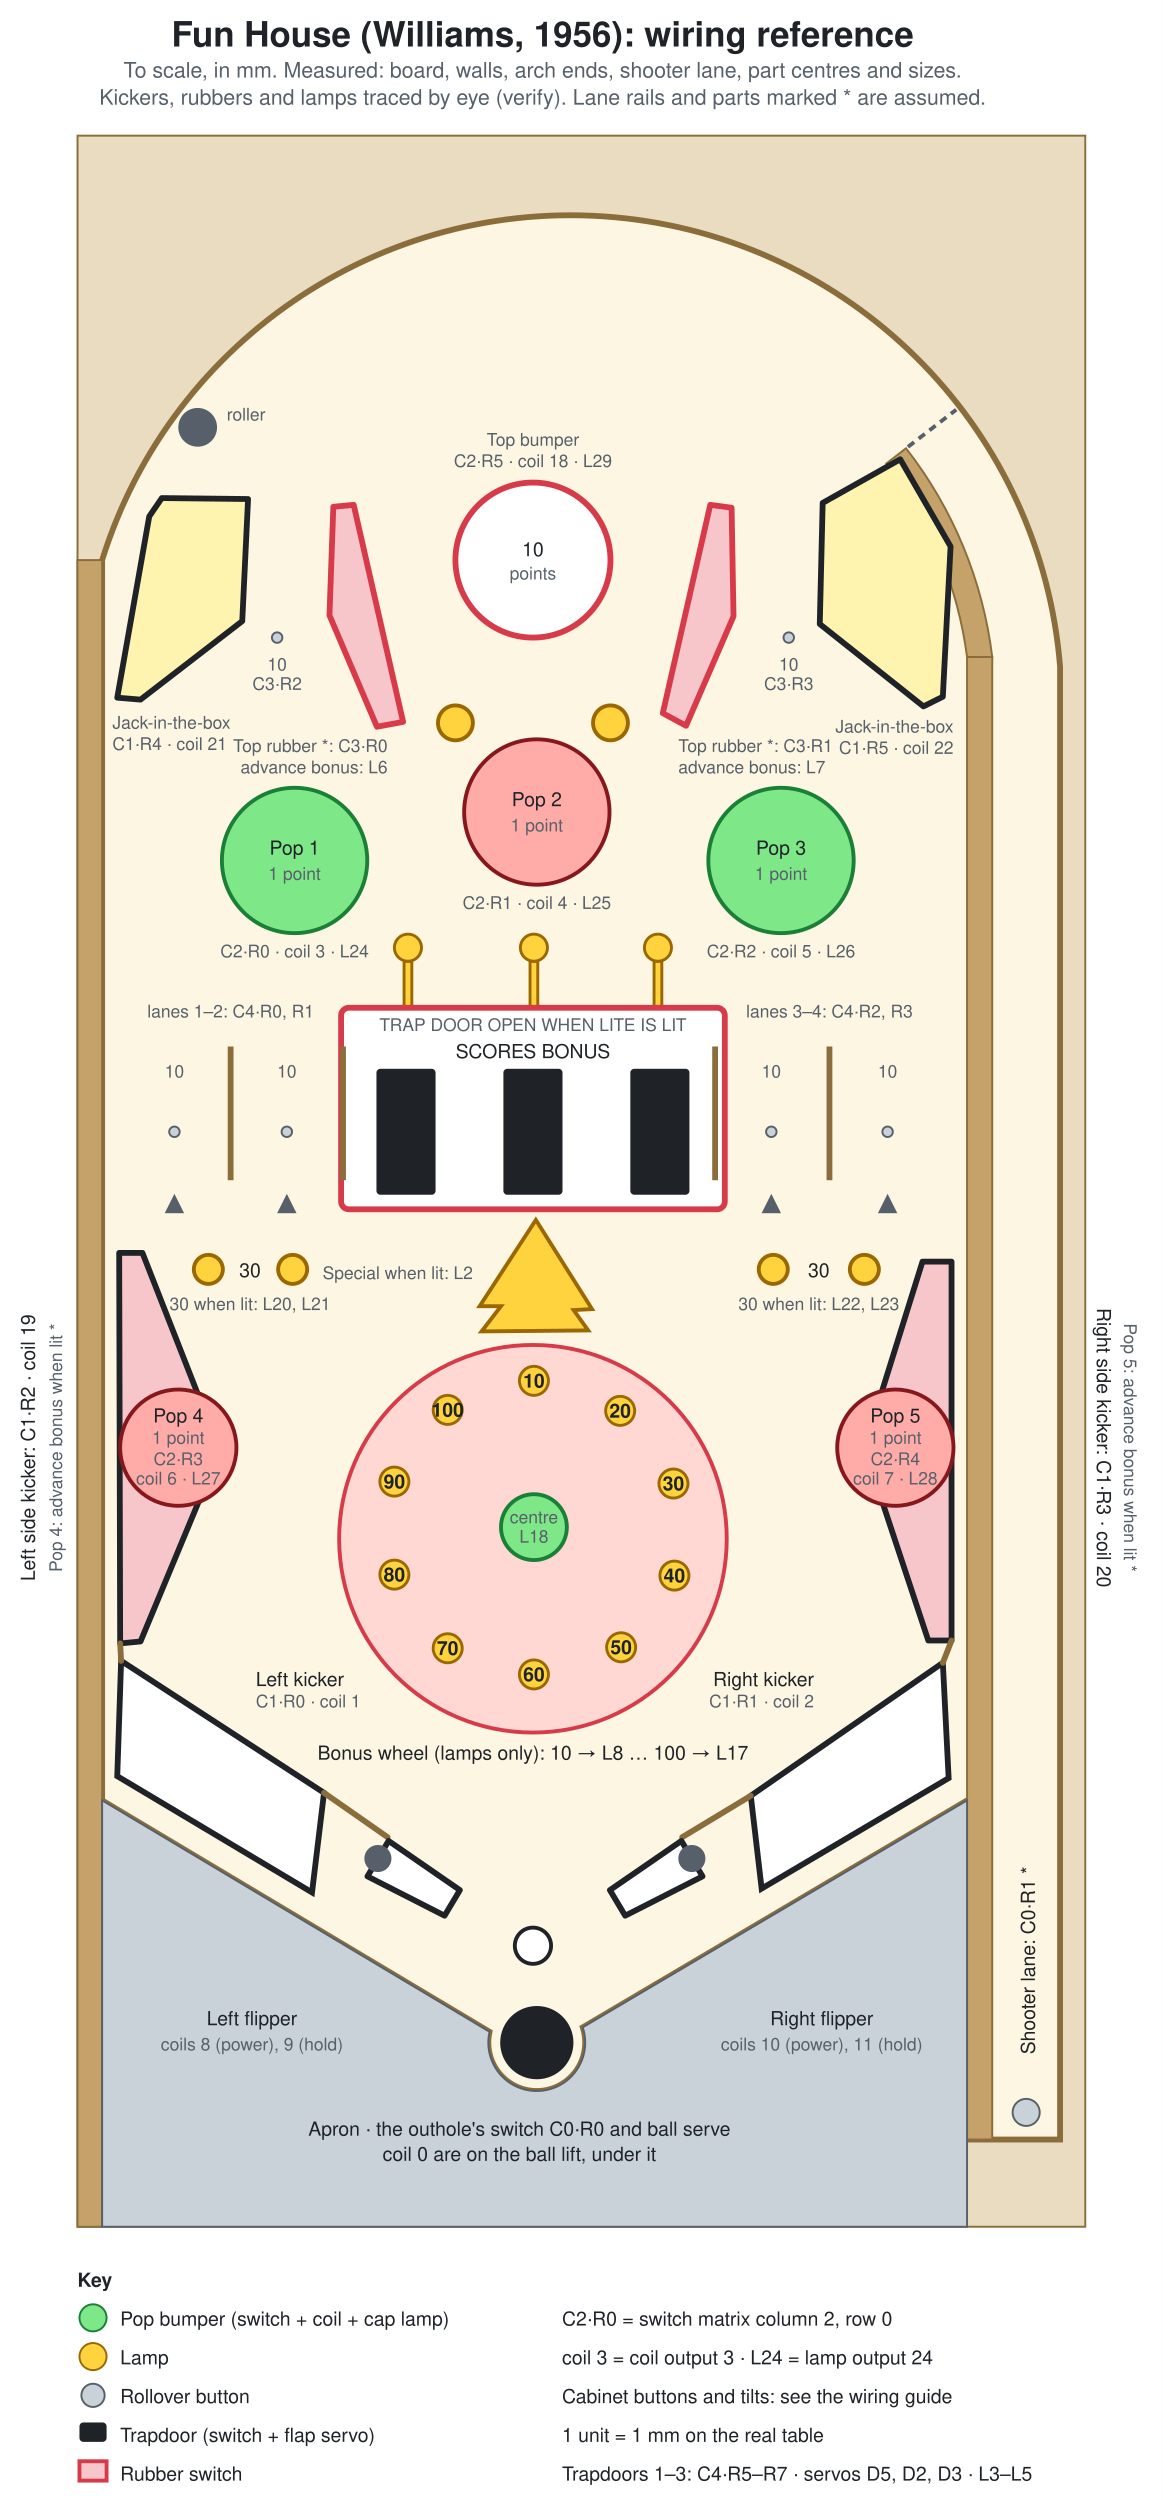
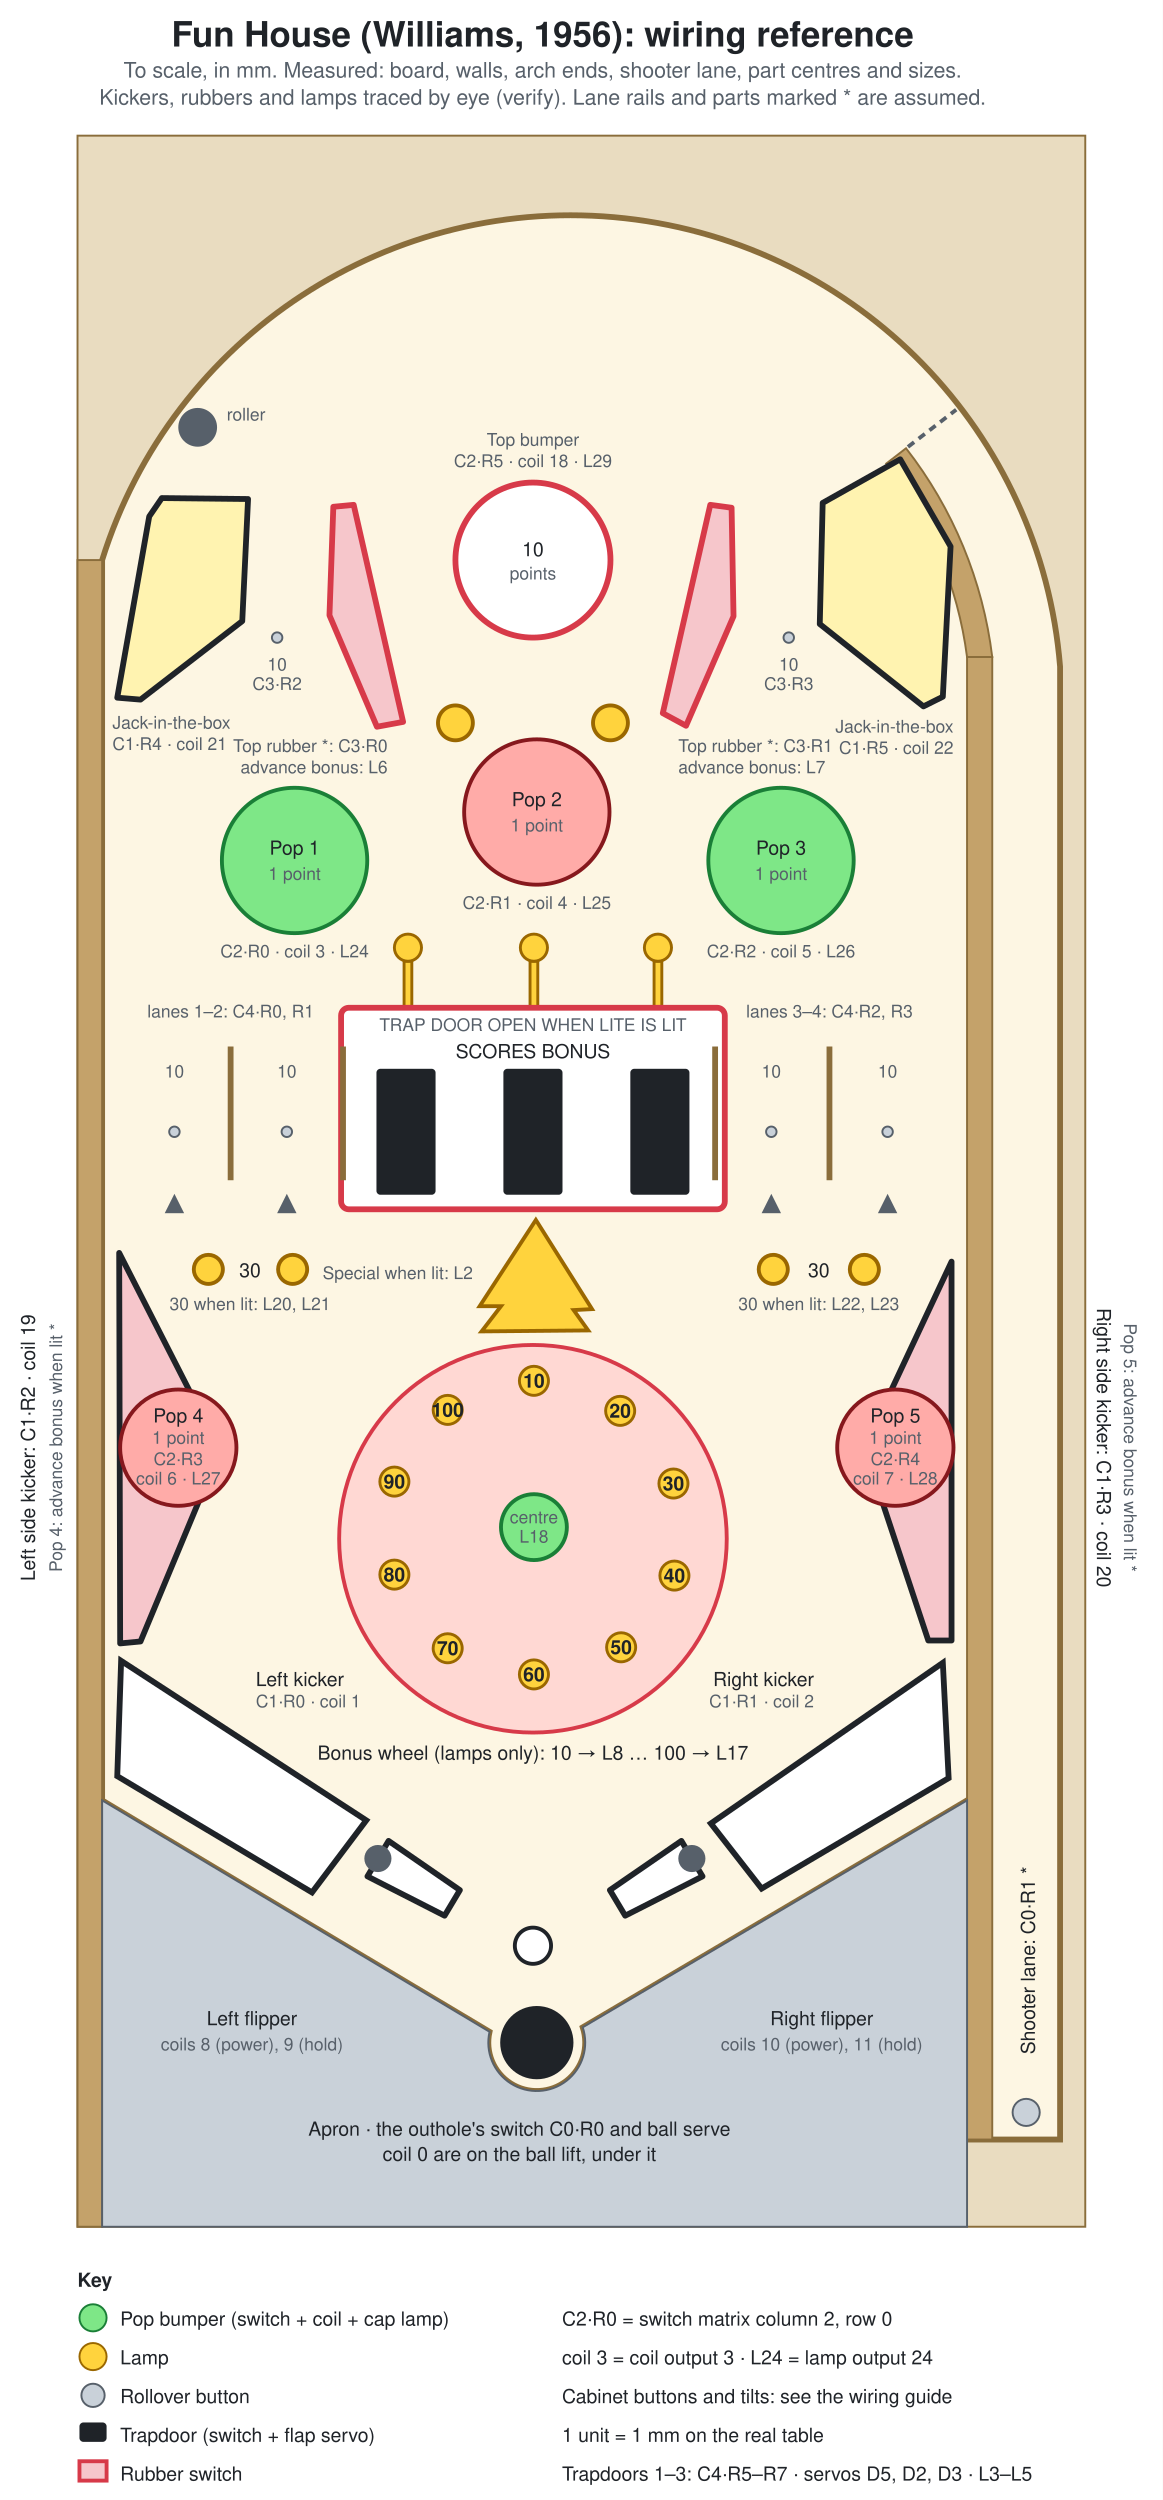
<svg xmlns="http://www.w3.org/2000/svg" viewBox="-40 -70 600 1290" width="600" height="1290" font-family="Helvetica, Arial, sans-serif">
  <style>
    .label { font-size: 10px; fill: #1f2328; }
    .tag { font-size: 9px; fill: #57606a; }
    .title { font-size: 18px; font-weight: bold; fill: #1f2328; }
    .sub { font-size: 11px; fill: #57606a; }
    .wheel { font-size: 10px; font-weight: bold; fill: #1f2328; text-anchor: middle; }
    .mid { text-anchor: middle; }
    .end { text-anchor: end; }
  </style>
  <rect x="-40" y="-70" width="600" height="1290" fill="#ffffff" />
  <text x="240" y="-46" class="title mid">Fun House (Williams, 1956): wiring reference</text>
  <text x="240" y="-30" class="sub mid">To scale, in mm. Measured: board, walls, arch ends, shooter lane, part centres and sizes.</text>
  <text x="240" y="-16" class="sub mid">Kickers, rubbers and lamps traced by eye (verify). Lane rails and parts marked * are assumed.</text>
  <rect x="0" y="0" width="520" height="1079" fill="#e9dcc0" stroke="#8a6d3b" stroke-width="1" data-board="" />
  <path d="M 12.7 859 L 12.7 219 A 253.3 253.3 0 0 1 507 274 L 507 1034 L 459 1034 L 459 859 L 260.7 976.1 A 25 25 0 1 1 212.6 978.4 Z" fill="#fdf6e3" stroke="#8a6d3b" stroke-width="3" data-wall="" />
  <rect x="0" y="219" width="12.7" height="860" fill="#c4a26a" stroke="#8a6d3b" stroke-width="1" />
  <rect x="459" y="269" width="13" height="765" fill="#c4a26a" stroke="#8a6d3b" stroke-width="1" data-wall="" />
  <path d="M 472 269 A 218.3 218.3 0 0 0 427.5 161.3 L 417.3 169.2 A 205.4 205.4 0 0 1 459 269 Z" fill="#c4a26a" stroke="#8a6d3b" stroke-width="1" data-wall="" />
  <line x1="428.5" y1="160.6" x2="453.4" y2="141.4" stroke="#57606a" stroke-width="2" stroke-dasharray="4 3" data-gate="" />
  <circle cx="489.5" cy="1020" r="7" fill="#c9d1d9" stroke="#57606a" data-switch="C0R1" />
  <text x="494" y="990" class="label" transform="rotate(-90 494 990)">Shooter lane: C0·R1 *</text>
  <circle cx="62" cy="150.5" r="10" fill="#57606a" data-wall="" />
  <text x="77" y="147" class="tag">roller</text>
  <g fill="#fff3b0" stroke="#1f2328" stroke-width="3" stroke-linejoin="round">
    <polygon points="43.5,187 88,187.5 85,250.5 32.5,291 20.5,290 37,196.5" data-switch="C1R4" data-coil="21" />
    <polygon points="424.5,167 384.5,189.5 383,252 436.5,294.5 446.5,289.5 450.5,212" data-switch="C1R5" data-coil="22" />
  </g>
  <text x="18" y="306" class="tag">Jack-in-the-box</text>
  <text x="18" y="317" class="tag">C1·R4 · coil 21</text>
  <text x="452" y="308" class="tag end">Jack-in-the-box</text>
  <text x="452" y="319" class="tag end">C1·R5 · coil 22</text>
  <g fill="#f6c6cb" stroke="#d73a49" stroke-width="3" stroke-linejoin="round">
    <polygon points="132,191.5 142.5,190.5 168,302.5 154.5,305 130,247.5" data-switch="C3R0" />
    <polygon points="337.5,192 326.5,190.5 302,298 314,304.5 338.5,248" data-switch="C3R1" />
  </g>
  <g fill="#ffd33d" stroke="#9a6700" stroke-width="2">
    <circle cx="195" cy="303" r="9" data-lamp="6" />
    <circle cx="275" cy="303" r="9" data-lamp="7" />
  </g>
  <text x="160" y="318" class="tag end">Top rubber *: C3·R0</text>
  <text x="160" y="329" class="tag end">advance bonus: L6</text>
  <text x="310" y="318" class="tag">Top rubber *: C3·R1</text>
  <text x="310" y="329" class="tag">advance bonus: L7</text>
  <g fill="#c9d1d9" stroke="#57606a">
    <circle cx="103" cy="259" r="2.7" data-switch="C3R2" />
    <circle cx="367" cy="259" r="2.7" data-switch="C3R3" />
  </g>
  <text x="103" y="276" class="tag mid">10</text>
  <text x="367" y="276" class="tag mid">10</text>
  <text x="103" y="286" class="tag mid">C3·R2</text>
  <text x="367" y="286" class="tag mid">C3·R3</text>
  <circle cx="235" cy="219" r="40" fill="#ffffff" stroke="#d73a49" stroke-width="3" data-switch="C2R5" data-coil="18" data-lamp="29" data-measured="Top bumper centre" />
  <text x="235" y="217" class="label mid">10</text>
  <text x="235" y="229" class="tag mid">points</text>
  <text x="235" y="160" class="tag mid">Top bumper</text>
  <text x="235" y="171" class="tag mid">C2·R5 · coil 18 · L29</text>
  <g fill="#7ee787" stroke="#1a7f37" stroke-width="2">
    <circle cx="112" cy="374" r="37.5" data-switch="C2R0" data-coil="3" data-lamp="24" data-measured="Pop 1 centre (upper left)" />
    <circle cx="363" cy="374" r="37.5" data-switch="C2R2" data-coil="5" data-lamp="26" data-measured="Pop 3 centre (upper right)" />
  </g>
  <circle cx="237" cy="349" r="37.5" fill="#ffaba8" stroke="#86181d" stroke-width="2" data-switch="C2R1" data-coil="4" data-lamp="25" data-measured="Pop 2 centre (upper middle)" />
  <text x="112" y="371" class="label mid">Pop 1</text>
  <text x="112" y="384" class="tag mid">1 point</text>
  <text x="237" y="346" class="label mid">Pop 2</text>
  <text x="237" y="359" class="tag mid">1 point</text>
  <text x="363" y="371" class="label mid">Pop 3</text>
  <text x="363" y="384" class="tag mid">1 point</text>
  <text x="112" y="424" class="tag mid">C2·R0 · coil 3 · L24</text>
  <text x="363" y="424" class="tag mid">C2·R2 · coil 5 · L26</text>
  <text x="237" y="399" class="tag mid">C2·R1 · coil 4 · L25</text>
  <g fill="#ffd33d" stroke="#9a6700" stroke-width="1.5">
    <rect x="168.5" y="426" width="4" height="24" />
    <rect x="233.5" y="426" width="4" height="24" />
    <rect x="297.5" y="426" width="4" height="24" />
    <circle cx="170.5" cy="419" r="7" data-lamp="3" />
    <circle cx="235.5" cy="419" r="7" data-lamp="4" />
    <circle cx="299.5" cy="419" r="7" data-lamp="5" />
  </g>
  <rect x="136" y="450" width="198" height="104" rx="4" fill="#ffffff" stroke="#d73a49" stroke-width="3" />
  <text x="235" y="462" class="tag mid">TRAP DOOR OPEN WHEN LITE IS LIT</text>
  <g fill="#1f2328">
    <rect x="154.25" y="481.5" width="30.5" height="65" rx="2" data-switch="C4R5" data-trapdoor="0" data-measured="Left trapdoor hole centre" />
    <rect x="219.75" y="481.5" width="30.5" height="65" rx="2" data-switch="C4R6" data-trapdoor="1" data-measured="Middle trapdoor hole centre" />
    <rect x="285.25" y="481.5" width="30.5" height="65" rx="2" data-switch="C4R7" data-trapdoor="2" data-measured="Right trapdoor hole centre" />
  </g>
  <text x="235" y="476" class="label mid">SCORES BONUS</text>
  <g stroke="#8a6d3b" stroke-width="3">
    <line x1="79" y1="470" x2="79" y2="539" data-wall="" />
    <line x1="137" y1="470" x2="137" y2="539" data-wall="" />
    <line x1="329" y1="470" x2="329" y2="539" data-wall="" />
    <line x1="388" y1="470" x2="388" y2="539" data-wall="" />
  </g>
  <g class="tag mid">
    <text x="50" y="486">10</text>
    <text x="108" y="486">10</text>
    <text x="358" y="486">10</text>
    <text x="418" y="486">10</text>
  </g>
  <g fill="#c9d1d9" stroke="#57606a">
    <circle cx="50" cy="514" r="2.7" data-switch="C4R0" data-measured="Lane 1 rollover (far left)" />
    <circle cx="108" cy="514" r="2.7" data-switch="C4R1" data-measured="Lane 2 rollover" />
    <circle cx="358" cy="514" r="2.7" data-switch="C4R2" data-measured="Lane 3 rollover" />
    <circle cx="418" cy="514" r="2.7" data-switch="C4R3" data-measured="Lane 4 rollover (far right)" />
  </g>
  <text x="79" y="455" class="tag mid">lanes 1–2: C4·R0, R1</text>
  <text x="388" y="455" class="tag mid">lanes 3–4: C4·R2, R3</text>
  <g fill="#57606a">
    <polygon points="50,546 45,556 55,556" />
    <polygon points="108,546 103,556 113,556" />
    <polygon points="358,546 353,556 363,556" />
    <polygon points="418,546 413,556 423,556" />
  </g>
  <g fill="#ffd33d" stroke="#9a6700" stroke-width="2">
    <circle cx="67.5" cy="585" r="7.5" data-lamp="20" />
    <circle cx="111" cy="585" r="7.5" data-lamp="21" />
    <circle cx="359" cy="585" r="7.5" data-lamp="22" />
    <circle cx="406" cy="585" r="7.5" data-lamp="23" />
  </g>
  <text x="89" y="589" class="label mid">30</text>
  <text x="382.5" y="589" class="label mid">30</text>
  <text x="89" y="606" class="tag mid">30 when lit: L20, L21</text>
  <text x="382.5" y="606" class="tag mid">30 when lit: L22, L23</text>
  <polygon points="236.5,559.5 265.5,605.5 256,606 263.5,616.5 208.5,617 218.5,604 207.5,604" fill="#ffd33d" stroke="#9a6700" stroke-width="2" data-lamp="2" />
  <text x="204" y="590" class="tag end">Special when lit: L2</text>
  <g fill="#f6c6cb" stroke="#1f2328" stroke-width="3" stroke-linejoin="round">
-     <polygon points="21.5,576.5 33.5,576.5 73.5,678.5 32.5,777 22,778" data-switch="C1R2" data-coil="19" />
-     <polygon points="451,581 436,581 406,677 439,776.5 451,776.5" data-switch="C1R3" data-coil="20" />
+     <polygon points="21.5,576.5 73.5,678.5 32.5,777 22,778" data-switch="C1R2" data-coil="19" />
+     <polygon points="451,581 406,677 439,776.5 451,776.5" data-switch="C1R3" data-coil="20" />
  </g>
  <text x="-22" y="677" class="label mid" transform="rotate(-90 -22 677)">Left side kicker: C1·R2 · coil 19</text>
  <text x="-8" y="677" class="tag mid" transform="rotate(-90 -8 677)">Pop 4: advance bonus when lit *</text>
  <text x="526" y="677" class="label mid" transform="rotate(90 526 677)">Right side kicker: C1·R3 · coil 20</text>
  <text x="540" y="677" class="tag mid" transform="rotate(90 540 677)">Pop 5: advance bonus when lit *</text>
  <g fill="#ffaba8" stroke="#86181d" stroke-width="2">
    <circle cx="52" cy="677" r="30" data-switch="C2R3" data-coil="6" data-lamp="27" data-measured="Pop 4 centre (lower left)" />
    <circle cx="422" cy="677" r="30" data-switch="C2R4" data-coil="7" data-lamp="28" data-measured="Pop 5 centre (lower right)" />
  </g>
  <text x="52" y="664" class="label mid">Pop 4</text>
  <text x="52" y="675" class="tag mid">1 point</text>
  <text x="52" y="686" class="tag mid">C2·R3</text>
  <text x="52" y="696" class="tag mid">coil 6 · L27</text>
  <text x="422" y="664" class="label mid">Pop 5</text>
  <text x="422" y="675" class="tag mid">1 point</text>
  <text x="422" y="686" class="tag mid">C2·R4</text>
  <text x="422" y="696" class="tag mid">coil 7 · L28</text>
  <circle cx="235" cy="724" r="100" fill="#ffd8d3" stroke="#d73a49" stroke-width="2" data-measured="Bonus wheel centre" />
  <g fill="#ffd33d" stroke="#9a6700" stroke-width="1.5">
    <circle cx="235.5" cy="642.5" r="7.5" data-lamp="8" />
    <circle cx="280" cy="658" r="7.5" data-lamp="9" />
    <circle cx="307.5" cy="695.5" r="7.5" data-lamp="10" />
    <circle cx="308" cy="743" r="7.5" data-lamp="11" />
    <circle cx="280.5" cy="780" r="7.5" data-lamp="12" />
    <circle cx="235.5" cy="794" r="7.5" data-lamp="13" />
    <circle cx="191" cy="780.5" r="7.5" data-lamp="14" />
    <circle cx="163.5" cy="742.5" r="7.5" data-lamp="15" />
    <circle cx="163.5" cy="694.5" r="7.5" data-lamp="16" />
    <circle cx="191" cy="657.5" r="7.5" data-lamp="17" />
  </g>
  <text x="235.5" y="646" class="wheel">10</text>
  <text x="280" y="661.5" class="wheel">20</text>
  <text x="307.5" y="699" class="wheel">30</text>
  <text x="308" y="746.5" class="wheel">40</text>
  <text x="280.5" y="783.5" class="wheel">50</text>
  <text x="235.5" y="797.5" class="wheel">60</text>
  <text x="191" y="784" class="wheel">70</text>
  <text x="163.5" y="746" class="wheel">80</text>
  <text x="163.5" y="698" class="wheel">90</text>
  <text x="191" y="661" class="wheel">100</text>
  <circle cx="235.5" cy="718" r="17" fill="#7ee787" stroke="#1a7f37" stroke-width="2" data-lamp="18" />
  <text x="235.5" y="716" class="tag mid">centre</text>
  <text x="235.5" y="726" class="tag mid">L18</text>
  <text x="235" y="838" class="label mid">Bonus wheel (lamps only): 10 → L8 … 100 → L17</text>
-   <polygon points="22.5,787 20.5,846.5 121,906.5 127.2,855.1" fill="#ffffff" stroke="#1f2328" stroke-width="3" data-switch="C1R0" data-coil="1" />
-   <polygon points="446.5,788 449.5,847.5 353,904.5 347.4,856.6" fill="#ffffff" stroke="#1f2328" stroke-width="3" data-switch="C1R1" data-coil="2" />
+   <polygon points="22.5,787 20.5,846.5 121,906.5 149,869.3" fill="#ffffff" stroke="#1f2328" stroke-width="3" data-switch="C1R0" data-coil="1" />
+   <polygon points="446.5,788 449.5,847.5 353,904.5 326.8,870.9" fill="#ffffff" stroke="#1f2328" stroke-width="3" data-switch="C1R1" data-coil="2" />
  <text x="92" y="800" class="label">Left kicker</text>
  <text x="92" y="811" class="tag">C1·R0 · coil 1</text>
  <text x="380" y="800" class="label end">Right kicker</text>
  <text x="380" y="811" class="tag end">C1·R1 · coil 2</text>
-   <g stroke="#8a6d3b" stroke-width="3" stroke-linecap="round">
-     <line x1="22" y1="778" x2="22.5" y2="787" data-wall="" />
-     <line x1="451" y1="776.5" x2="446.5" y2="788" data-wall="" />
-     <line x1="127.2" y1="855.1" x2="160" y2="878" data-wall="" />
-     <line x1="347.4" y1="856.6" x2="312" y2="878" data-wall="" />
-   </g>
  <path d="M 12.7 859 L 212.6 978.4 A 25 25 0 1 0 260.7 976.1 L 459 859 L 459 1079 L 12.7 1079 Z" fill="#c9d1d9" stroke="#57606a" stroke-width="1" />
  <g fill="#ffffff" stroke="#1f2328" stroke-width="3" stroke-linejoin="round">
    <path d="M 149.6 898.2 L 189.4 918.5 L 197.3 905.3 L 160.5 879.9 Z" data-coil="8 9" data-flipper="left" />
    <path d="M 311.6 879.9 L 274.7 905.3 L 282.6 918.5 L 322.5 898.2 Z" data-coil="10 11" data-flipper="right" />
  </g>
  <circle cx="155" cy="889" r="7" fill="#57606a" data-measured="Left flipper pivot" />
  <circle cx="317" cy="889" r="7" fill="#57606a" data-measured="Right flipper pivot" />
  <text x="90" y="975" class="label mid">Left flipper</text>
  <text x="90" y="988" class="tag mid">coils 8 (power), 9 (hold)</text>
  <text x="384" y="975" class="label mid">Right flipper</text>
  <text x="384" y="988" class="tag mid">coils 10 (power), 11 (hold)</text>
  <circle cx="235" cy="934" r="9.35" fill="#ffffff" stroke="#1f2328" stroke-width="2" data-wall="" data-measured="Centre post" />
  <circle cx="237" cy="984" r="18.9" fill="#1f2328" data-switch="C0R0" data-coil="0" data-measured="Outhole centre" />
  <text x="228" y="1032" class="label mid">Apron · the outhole's switch C0·R0 and ball serve</text>
  <text x="228" y="1045" class="label mid">coil 0 are on the ball lift, under it</text>
  <g transform="translate(0, 1110)">
    <text x="0" y="0" class="label" font-weight="bold">Key</text>
    <circle cx="8" cy="16" r="7" fill="#7ee787" stroke="#1a7f37" />
    <text x="22" y="20" class="label">Pop bumper (switch + coil + cap lamp)</text>
    <circle cx="8" cy="36" r="7" fill="#ffd33d" stroke="#9a6700" />
    <text x="22" y="40" class="label">Lamp</text>
    <circle cx="8" cy="56" r="6" fill="#c9d1d9" stroke="#57606a" />
    <text x="22" y="60" class="label">Rollover button</text>
    <rect x="1" y="70" width="14" height="10" rx="2" fill="#1f2328" />
    <text x="22" y="80" class="label">Trapdoor (switch + flap servo)</text>
    <rect x="1" y="90" width="14" height="10" fill="#f6c6cb" stroke="#d73a49" stroke-width="2" />
    <text x="22" y="100" class="label">Rubber switch</text>
    <text x="250" y="20" class="label">C2·R0 = switch matrix column 2, row 0</text>
    <text x="250" y="40" class="label">coil 3 = coil output 3 · L24 = lamp output 24</text>
    <text x="250" y="60" class="label">Cabinet buttons and tilts: see the wiring guide</text>
    <text x="250" y="80" class="label">1 unit = 1 mm on the real table</text>
    <text x="250" y="100" class="label">Trapdoors 1–3: C4·R5–R7 · servos D5, D2, D3 · L3–L5</text>
  </g>
</svg>
